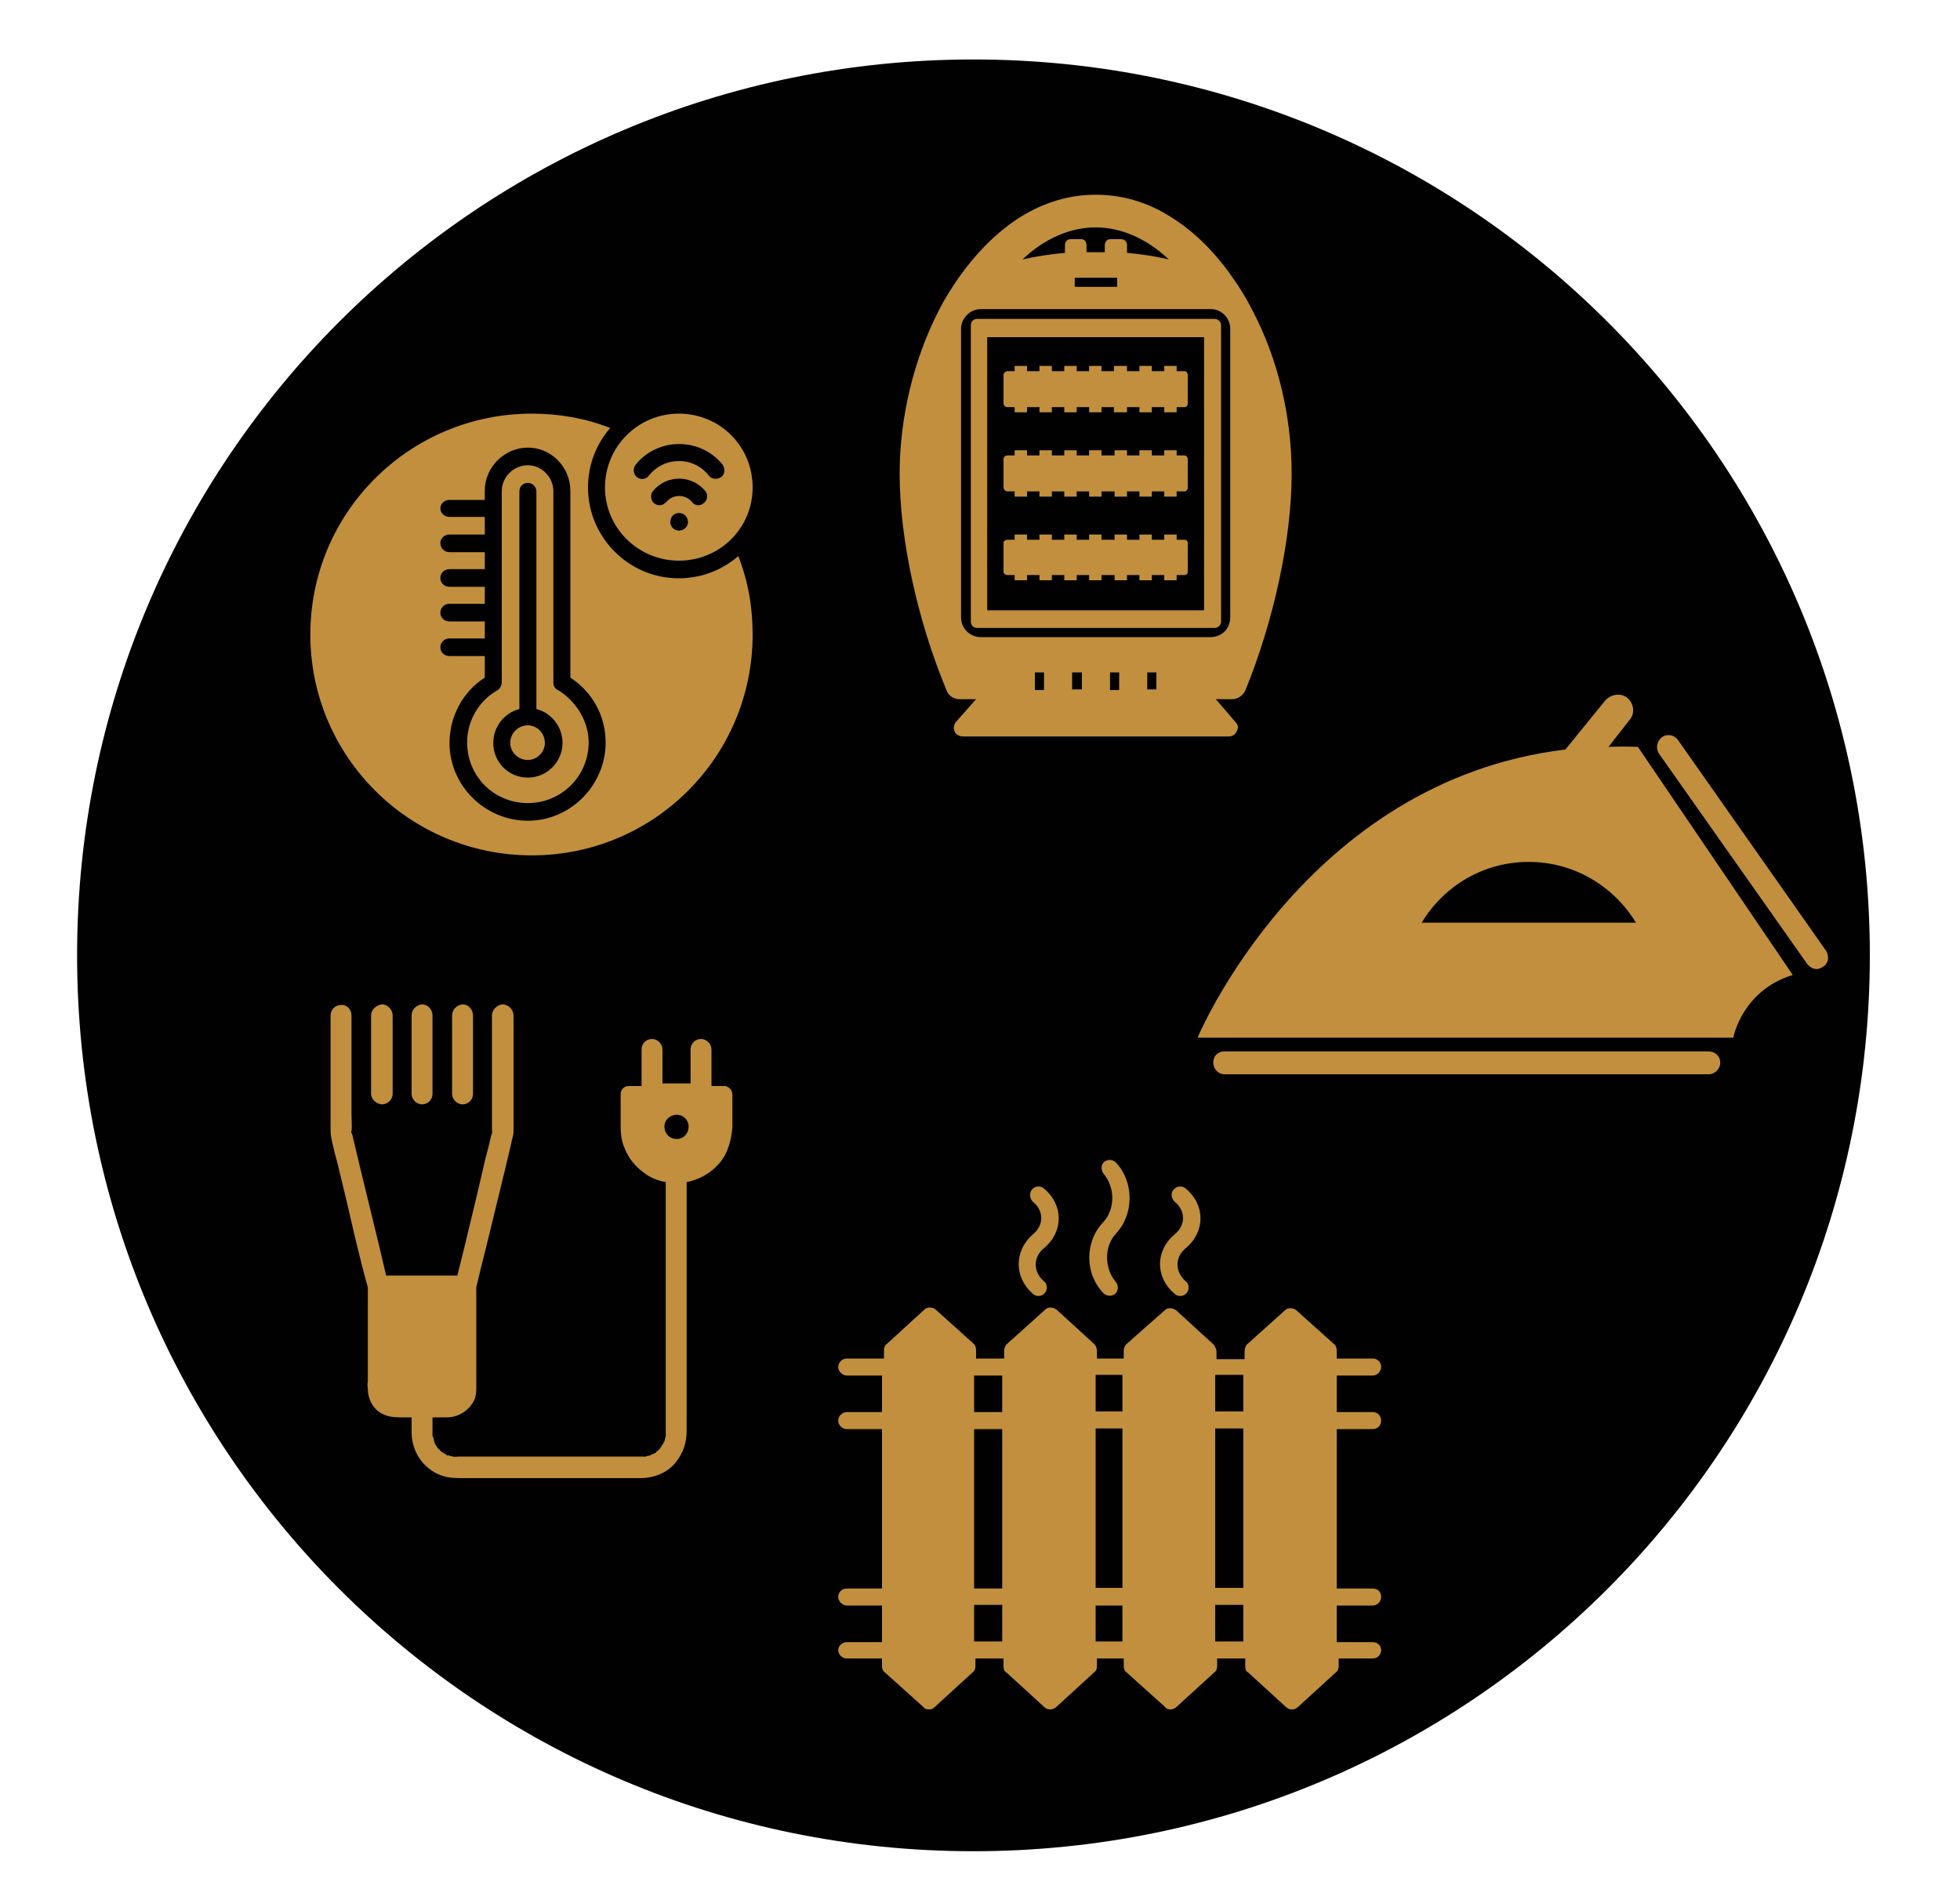
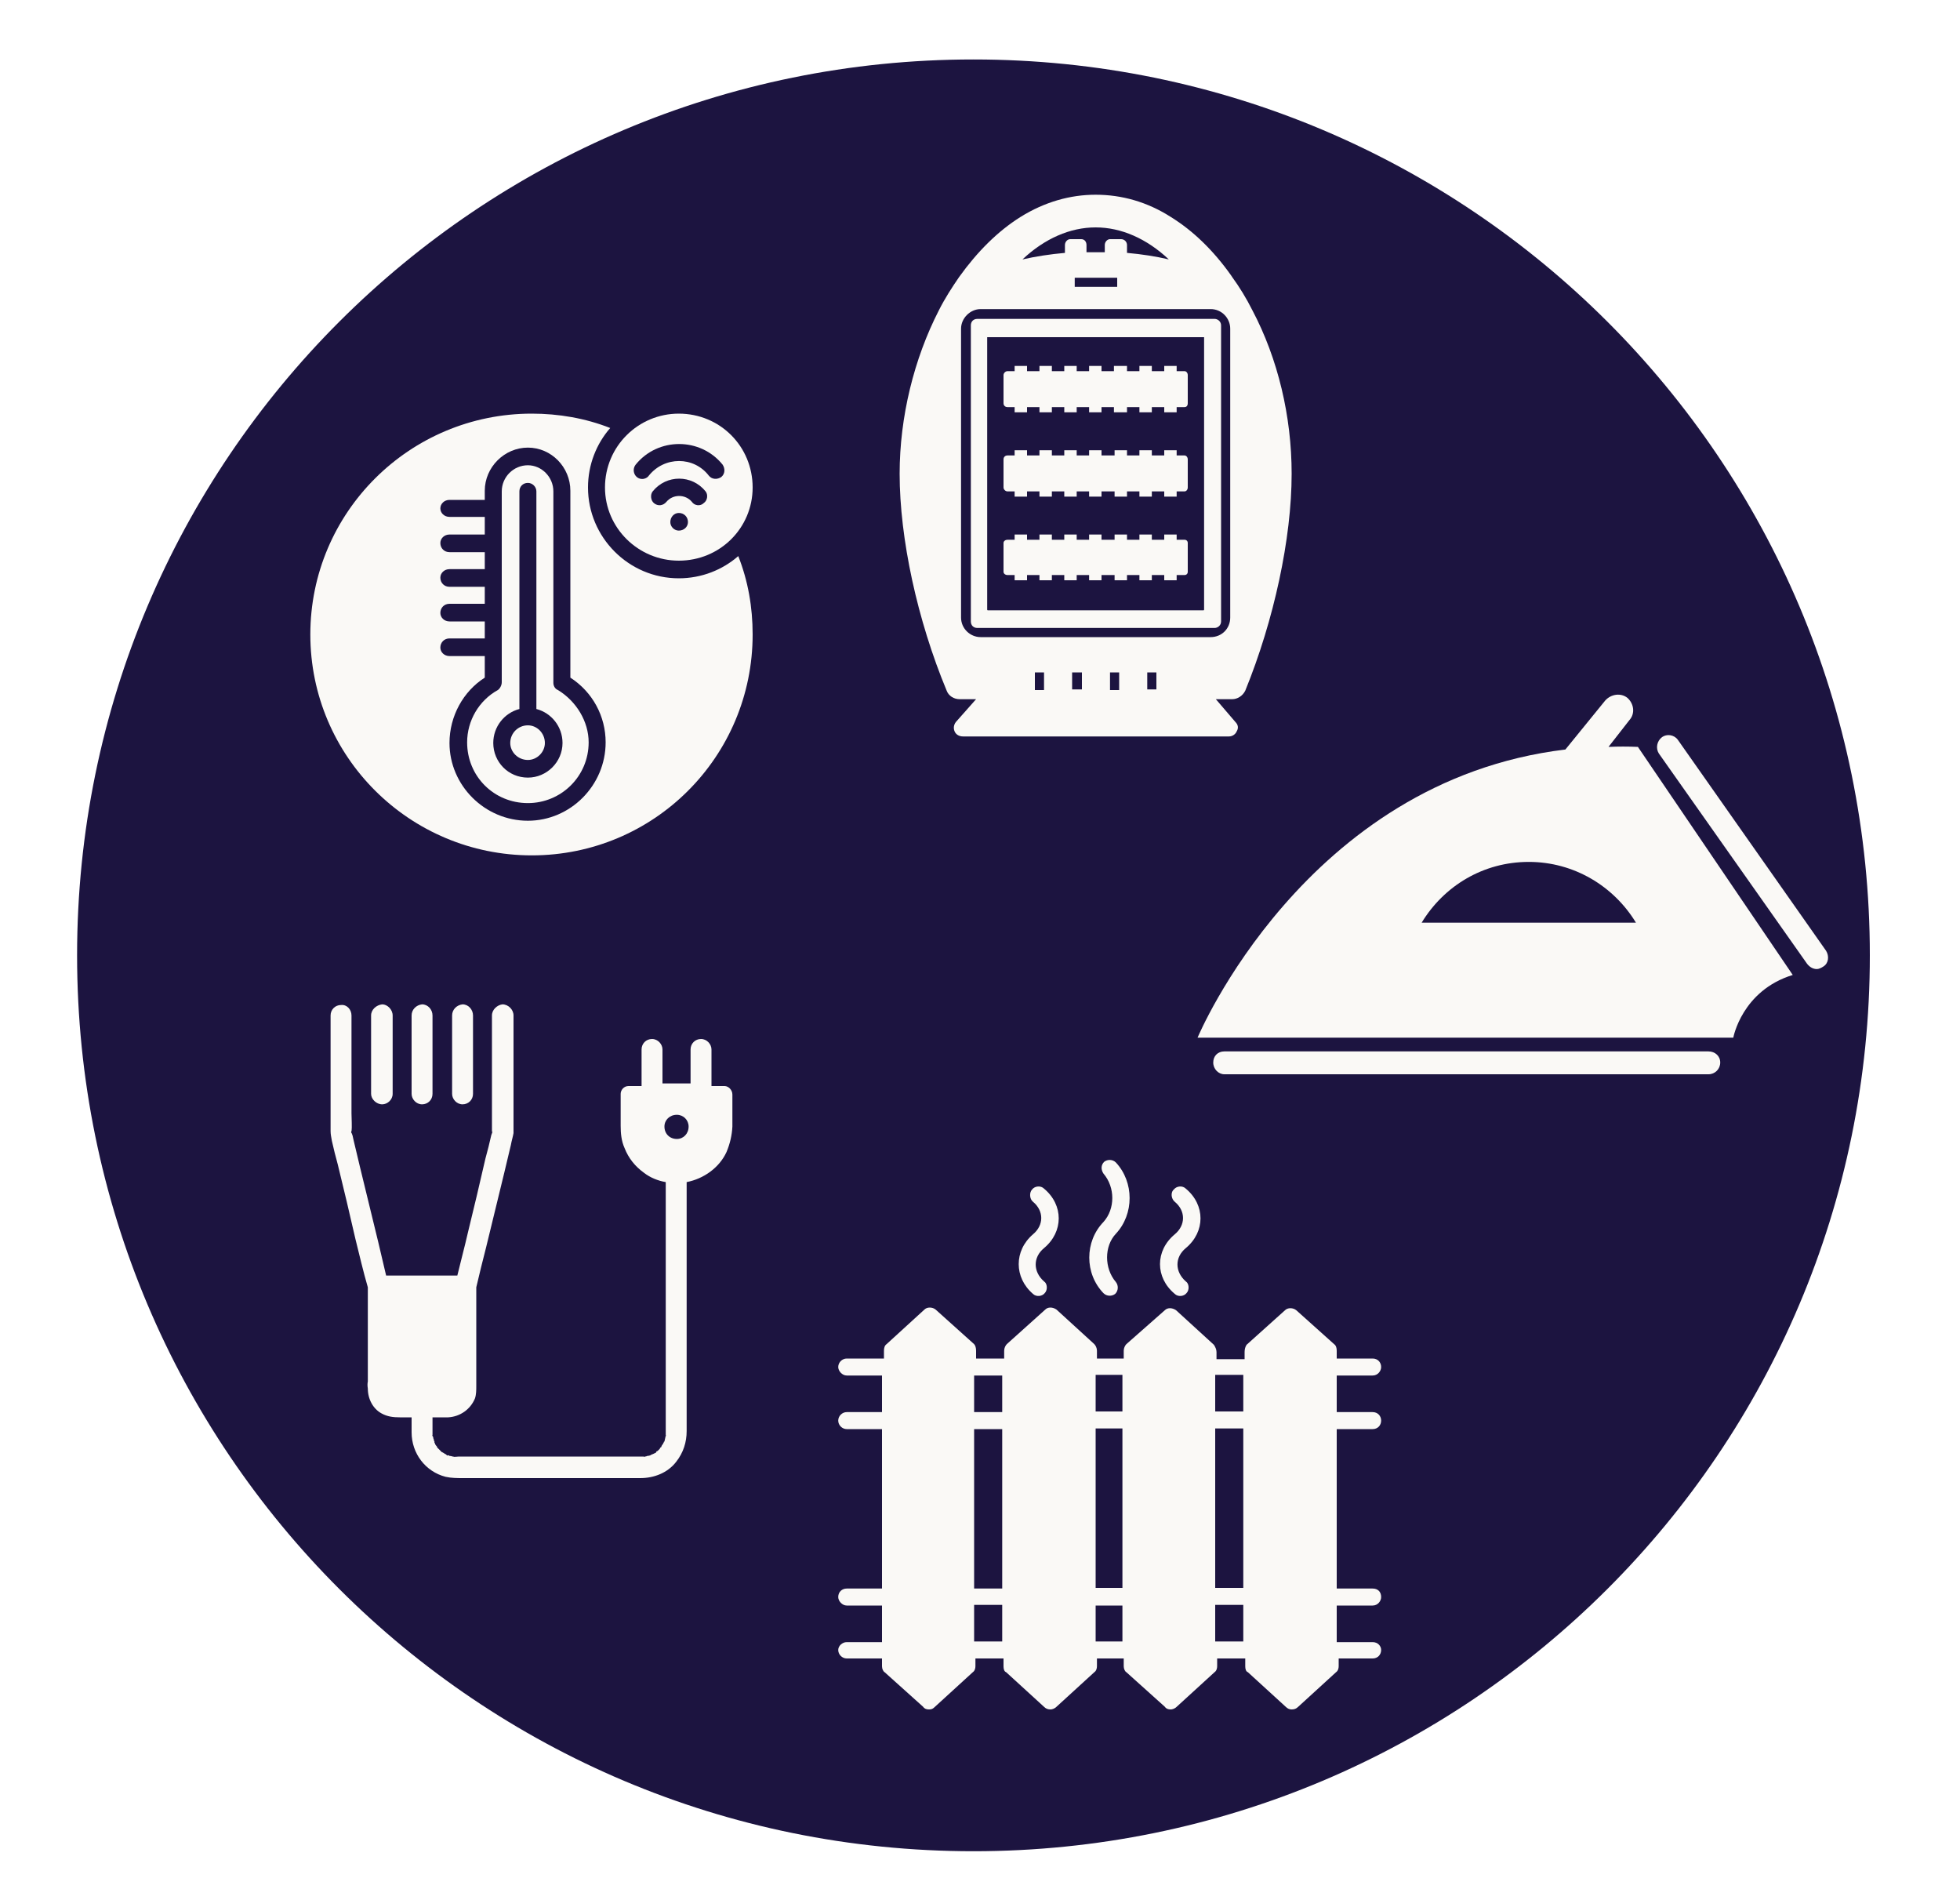
<svg xmlns="http://www.w3.org/2000/svg" version="1.2" viewBox="0 0 300 289" width="300" height="289">
  <style>
- 		.s0 { fill: #010101 } 
- 		.s1 { fill: #c18f3e } 
+ 		.s0 { fill: #1c1440 } 
+ 		.s1 { fill: #faf9f6 } 
	</style>
  <g id="Layer">
    <path id="Layer" class="s0" d="m149 283.3c-75.9 0-137.2-61.3-137.2-137.1 0-75.8 61.3-137.1 137.2-137.1 75.8 0 137.2 61.3 137.2 137.1 0 75.8-61.4 137.1-137.2 137.1z" />
    <g id="Layer">
      <path id="Layer" fill-rule="evenodd" class="s1" d="m197.7 72.5c0 9.9-2.7 22.4-7.1 33.2-0.4 0.8-1.2 1.3-2 1.3h-2.5l3 3.5c0.4 0.4 0.5 0.9 0.2 1.4-0.2 0.5-0.7 0.8-1.2 0.8h-40.7c-0.6 0-1.1-0.3-1.3-0.8-0.2-0.5-0.1-1 0.2-1.4l3.1-3.5h-2.5c-0.9 0-1.7-0.5-2-1.3-4.5-10.8-7.2-23.3-7.2-33.2 0-8.7 2.2-17.6 6-25 0.9-1.8 2-3.5 3.1-5.1 2.8-3.9 5.9-7 9.4-9.2 3.7-2.3 7.6-3.4 11.5-3.4 4 0 7.9 1.1 11.5 3.4 3.4 2.1 6.5 5.1 9.2 8.9l0.2 0.3c1.1 1.5 2.2 3.3 3.1 5.1 3.9 7.4 6 16.2 6 25zm-41.2-32.8q3.1-0.7 6.5-1v-1.2c0-0.5 0.4-0.9 0.8-0.9h1.7c0.5 0 0.8 0.4 0.8 0.9v1.1q0.7 0 1.4 0 0.7 0 1.4 0v-1.1c0-0.5 0.4-0.9 0.8-0.9h1.7c0.5 0 0.9 0.4 0.9 0.9v1.2q3.4 0.3 6.4 1c-3.4-3.2-7.3-4.9-11.2-4.9-3.9 0-7.8 1.7-11.2 4.9zm8 4.2h6.5v-1.4h-6.5zm-4.7 59h-1.4v2.7h1.4zm5.8 0h-1.5v2.6h1.5zm5.7 0h-1.4v2.7h1.4zm5.7 0h-1.4v2.6h1.4zm-29.9-8.4c0 1.7 1.4 3 3 3h35.2c1.7 0 3-1.3 3-3v-44.2c0-1.6-1.3-3-3-3h-35.2c-1.6 0-3 1.4-3 3z" />
      <path id="Layer" fill-rule="evenodd" class="s1" d="m148.6 49.8c0-0.6 0.4-1 1-1h36.3c0.5 0 1 0.4 1 1v45.3c0 0.6-0.5 1-1 1h-36.3c-0.6 0-1-0.4-1-1zm35.7 1.8q0 0-0.1 0h-33q-0.1 0-0.1 0v41.7q0 0.1 0.1 0.1h33q0.1 0 0.1-0.1z" />
      <path id="Layer" class="s1" d="m181.8 57.4v4.3c0 0.4-0.2 0.6-0.5 0.6h-1.2v0.8h-1.9v-0.8h-1.9v0.8h-1.9v-0.8h-1.9v0.8h-2v-0.8h-1.9v0.8h-1.9v-0.8h-1.9v0.8h-1.9v-0.8h-1.9v0.8h-1.9v-0.8h-1.9v0.8h-1.9v-0.8h-1.1c-0.3 0-0.6-0.2-0.6-0.6v-4.3c0-0.3 0.3-0.6 0.6-0.6h1.1v-0.8h1.9v0.8h1.9v-0.8h1.9v0.8h1.9v-0.8h1.9v0.8h1.9v-0.8h1.9v0.8h1.9v-0.8h2v0.8h1.9v-0.8h1.9v0.8h1.9v-0.8h1.9v0.8h1.2c0.3 0 0.5 0.3 0.5 0.6z" />
      <path id="Layer" class="s1" d="m181.8 70.3v4.3c0 0.3-0.2 0.6-0.5 0.6h-1.2v0.8h-1.9v-0.8h-1.9v0.8h-1.9v-0.8h-1.9v0.8h-1.9v-0.8h-2v0.8h-1.9v-0.8h-1.9v0.8h-1.9v-0.8h-1.9v0.8h-1.9v-0.8h-1.9v0.8h-1.9v-0.8h-1.1c-0.3 0-0.6-0.3-0.6-0.6v-4.3c0-0.4 0.3-0.6 0.6-0.6h1.1v-0.8h1.9v0.8h1.9v-0.8h1.9v0.8h1.9v-0.8h1.9v0.8h1.9v-0.8h1.9v0.8h2v-0.8h1.9v0.8h1.9v-0.8h1.9v0.8h1.9v-0.8h1.9v0.8h1.2c0.3 0 0.5 0.3 0.5 0.6z" />
      <path id="Layer" class="s1" d="m181.8 83.1v4.4c0 0.3-0.2 0.5-0.5 0.5h-1.2v0.8h-1.9v-0.8h-1.9v0.8h-1.9v-0.8h-1.9v0.8h-1.9v-0.8h-2v0.8h-1.9v-0.8h-1.9v0.8h-1.9v-0.8h-1.9v0.8h-1.9v-0.8h-1.9v0.8h-1.9v-0.8h-1.1c-0.3 0-0.6-0.2-0.6-0.5v-4.4c0-0.3 0.3-0.5 0.6-0.5h1.1v-0.8h1.9v0.8h1.9v-0.8h1.9v0.8h1.9v-0.8h1.9v0.8h1.9v-0.8h1.9v0.8h2v-0.8h1.9v0.8h1.9v-0.8h1.9v0.8h1.9v-0.8h1.9v0.8h1.2c0.3 0 0.5 0.2 0.5 0.5z" />
    </g>
    <g id="Layer">
      <g id="Layer">
        <path id="Layer" fill-rule="evenodd" class="s1" d="m204.6 218.7v24.4h5.5c0.8 0 1.3 0.5 1.3 1.3 0 0.6-0.5 1.3-1.3 1.3h-5.5v5.6h5.5c0.8 0 1.3 0.6 1.3 1.2 0 0.7-0.5 1.3-1.3 1.3h-5.2v1.2c0 0.3-0.1 0.7-0.4 0.9l-5.8 5.3c-0.3 0.3-0.6 0.4-1 0.4-0.3 0-0.6-0.1-0.9-0.4l-5.8-5.3c-0.3-0.1-0.4-0.5-0.4-0.9v-1.2h-4.3v1.2c0 0.3-0.1 0.7-0.4 0.9l-5.8 5.3c-0.3 0.3-0.7 0.4-0.9 0.4-0.4 0-0.7-0.1-0.9-0.4l-5.9-5.3c-0.2-0.1-0.4-0.5-0.4-0.9v-1.2h-4.1v1.2c0 0.3-0.1 0.7-0.4 0.9l-5.8 5.3c-0.3 0.3-0.7 0.4-0.9 0.4-0.4 0-0.7-0.1-1-0.4l-5.8-5.3c-0.3-0.1-0.4-0.5-0.4-0.9v-1.2h-4.3v1.2c0 0.3-0.1 0.7-0.4 0.9l-5.8 5.3c-0.3 0.3-0.5 0.4-0.9 0.4-0.4 0-0.7-0.1-0.9-0.4l-5.9-5.3c-0.2-0.1-0.4-0.5-0.4-0.9v-1.2h-5.4c-0.7 0-1.3-0.6-1.3-1.3 0-0.6 0.6-1.2 1.3-1.2h5.4v-5.6h-5.4c-0.7 0-1.3-0.7-1.3-1.3 0-0.8 0.6-1.3 1.3-1.3h5.4v-24.4h-5.4c-0.7 0-1.3-0.6-1.3-1.3 0-0.7 0.6-1.3 1.3-1.3h5.4v-5.6h-5.4c-0.7 0-1.3-0.7-1.3-1.3 0-0.7 0.6-1.3 1.3-1.3h5.7v-1.2c0-0.4 0.1-0.8 0.4-1l5.8-5.3c0.4-0.4 1.2-0.4 1.7 0l5.9 5.3c0.2 0.2 0.3 0.6 0.3 1v1.2h4.3v-1.2c0-0.4 0.2-0.8 0.4-1l5.9-5.3c0.4-0.4 1.1-0.4 1.7 0l5.8 5.3c0.2 0.2 0.4 0.6 0.4 1v1.2h4.1v-1.2c0-0.4 0.2-0.8 0.4-1l5.9-5.2c0.4-0.4 1.1-0.4 1.7 0l5.8 5.3c0.2 0.3 0.4 0.7 0.4 1.1v1.1h4.3v-1.1c0-0.4 0.1-0.8 0.3-1.1l5.9-5.3c0.4-0.4 1.2-0.4 1.7 0l5.8 5.2c0.3 0.2 0.4 0.6 0.4 1v1.2h5.5c0.8 0 1.3 0.6 1.3 1.3 0 0.6-0.5 1.3-1.3 1.3h-5.5v5.6h5.5c0.8 0 1.3 0.6 1.3 1.3 0 0.7-0.5 1.3-1.3 1.3zm-55.5 32.5h4.3v-5.6h-4.3zm0-8.1h4.3v-24.4h-4.3zm0-27h4.3v-5.6h-4.3zm18.6 35.1h4.1v-5.5h-4.1zm0-8.2h4.1v-24.4h-4.1zm0-27h4.1v-5.6h-4.1zm18.3 35.2h4.3v-5.6h-4.3zm0-8.2h4.3v-24.4h-4.3zm0-27h4.3v-5.6h-4.3z" />
      </g>
      <g id="Layer">
        <path id="Layer" class="s1" d="m158.1 198c0.5 0.5 1.4 0.4 1.8-0.1 0.5-0.5 0.4-1.5-0.1-1.8-1.7-1.5-1.7-3.7 0-5.1 3-2.5 3-6.6 0-9.1-0.5-0.5-1.4-0.4-1.8 0.1-0.5 0.5-0.4 1.5 0.1 1.9 1.7 1.4 1.7 3.6 0 5-2.9 2.5-2.9 6.6 0 9.1z" />
      </g>
      <g id="Layer">
        <path id="Layer" class="s1" d="m168.9 197.9c0.5 0.5 1.3 0.5 1.8 0.1 0.5-0.5 0.5-1.3 0.1-1.8-1.8-2.1-1.8-5.5 0-7.4 2.8-3 2.8-7.9 0-10.9-0.5-0.5-1.3-0.5-1.8-0.1-0.5 0.5-0.5 1.2-0.1 1.8 1.8 2.1 1.8 5.4 0 7.4-2.9 3-2.9 7.9 0 10.9z" />
      </g>
      <g id="Layer">
        <path id="Layer" class="s1" d="m179.8 198c0.5 0.5 1.4 0.4 1.8-0.1 0.5-0.5 0.4-1.5-0.1-1.8-1.7-1.5-1.7-3.7 0-5.1 3-2.5 3-6.6 0-9.1-0.5-0.5-1.4-0.4-1.8 0.1-0.6 0.5-0.4 1.5 0.1 1.9 1.7 1.4 1.7 3.6 0 5-3 2.5-3 6.6 0 9.1z" />
      </g>
    </g>
    <g id="Layer">
      <path id="Layer" class="s1" d="m72.4 167.4q0-5.3 0-10.6 0-0.7 0-1.4c0-0.9-0.7-1.7-1.6-1.7-0.9 0.1-1.6 0.8-1.6 1.7q0 5.2 0 10.5 0 0.8 0 1.5c0 0.8 0.7 1.6 1.6 1.6 0.9 0 1.6-0.7 1.6-1.6z" />
      <path id="Layer" class="s1" d="m56.8 155.4q0 5.2 0 10.5 0 0.8 0 1.5c0 0.8 0.8 1.6 1.7 1.6 0.8 0 1.6-0.7 1.6-1.6q0-5.3 0-10.6 0-0.7 0-1.4c0-0.9-0.8-1.7-1.6-1.7-0.9 0.1-1.7 0.8-1.7 1.7z" />
      <path id="Layer" class="s1" d="m66.2 167.4q0-5.3 0-10.6 0-0.7 0-1.4c0-0.9-0.7-1.7-1.6-1.7-0.9 0.1-1.6 0.8-1.6 1.7q0 5.2 0 10.5 0 0.8 0 1.5c0 0.8 0.7 1.6 1.6 1.6 0.9 0 1.6-0.7 1.6-1.6z" />
      <path id="Layer" fill-rule="evenodd" class="s1" d="m112.1 167.5c0 0.8 0 4.1 0 4.9q-0.1 2-0.9 3.9c-1.1 2.4-3.5 4.1-6.1 4.6v38.1c0 1.7-0.5 3.3-1.6 4.7-1.3 1.7-3.4 2.5-5.5 2.5h-27.1c-0.9 0-1.8 0-2.7-0.2-3.1-0.8-5.2-3.6-5.2-6.8q0-1.1 0-2.3h-1.8c-1 0-1.9-0.1-2.8-0.6-1.3-0.7-2.1-2.2-2.1-3.8q-0.1-0.6 0-1.1v-14.4c-0.7-2.4-1.3-5-1.9-7.4q-1.3-5.7-2.7-11.4-0.5-1.8-0.9-3.6c-0.1-0.6-0.2-1-0.2-1.5v-17.7c0-0.9 0.7-1.6 1.6-1.6 0.9-0.1 1.6 0.7 1.6 1.6v15c0 0.9 0.1 1.9 0 2.9q0 0 0 0 0-0.1 0-0.2c-0.1-0.1 0 0.6 0 0.3q0 0 0-0.1 0.2 0.5 0.3 1.1 0.5 2.1 1 4.2 1.4 5.7 2.8 11.5 0.6 2.5 1.2 5.1h10.9c0.5-2.1 1.1-4.3 1.6-6.5q1.4-5.7 2.7-11.4 0.5-1.8 0.9-3.6 0.1-0.2 0.1-0.4 0 0 0 0.1c0 0.3 0.1-0.5 0.1-0.3q-0.1 0.1-0.1 0.2c0-0.1 0-17.9 0-17.9 0-0.9 0.8-1.6 1.6-1.7 0.9 0 1.7 0.8 1.7 1.7v15c0 1 0 2 0 3-0.1 0.6-0.3 1.2-0.4 1.8q-0.5 2.1-1 4.2-1.4 5.7-2.8 11.5-0.8 3.1-1.5 6.1c0 0 0 15.1 0 15.1 0 0.6 0 1.3-0.2 1.9-0.7 1.7-2.3 2.8-4.1 2.9q-1.2 0-2.4 0c0 0.7 0 1.5 0 2.3q0 0.3 0 0.5 0 0 0 0c-0.1-0.4 0 0.3 0 0q0 0.1 0.1 0.2 0 0.2 0.1 0.4 0 0.2 0.1 0.3 0 0.2 0 0.2c0.1 0.1 0.1 0.1 0.1 0.2q0.1 0.2 0.3 0.4c0 0 0 0.1 0 0.1q0.4 0.4 0.7 0.7 0.1 0 0.1 0-0.1 0-0.1 0c0 0 0.3 0.2 0.1 0q0 0.1 0.1 0.1 0.2 0.1 0.3 0.2c0.1 0 0.2 0.1 0.3 0.2 0 0 0.1 0.1 0.2 0q-0.1 0-0.2 0 0.1 0 0.2 0 0.1 0 0.2 0.1 0.2 0 0.5 0.1 0.1 0 0.2 0 0.1 0 0.1 0c-0.1 0-0.2 0-0.2 0 0 0.1 0.7 0 0.8 0h28q0.1 0 0.2 0 0.1 0 0.2 0 0 0 0 0c-0.2 0.1 0.3 0 0.1 0q0 0 0 0 0.2 0 0.4-0.1 0.2 0 0.5-0.1 0 0 0 0c0 0-0.1 0-0.1 0 0 0 0.3-0.1 0.1 0q0.1-0.1 0.1-0.1c0.1 0 0.5-0.2 0.7-0.3 0 0 0 0 0.1-0.2q0.1 0 0.2-0.1 0.1-0.1 0.3-0.3 0-0.1 0.1-0.2 0 0 0 0 0 0 0.1 0 0-0.1 0-0.1 0.1-0.1 0.1-0.2 0.2-0.2 0.3-0.5 0 0 0 0c0 0.1 0.1-0.1 0.1-0.2 0 0.1 0 0.1-0.1 0.2q0-0.1 0.1-0.1 0.1-0.4 0.2-0.9c0 0.3 0.1-0.3 0 0q0 0 0 0 0-0.1 0-0.3 0-0.1 0-0.2 0-2.3 0-4.5v-33.8c-1.2-0.2-2.4-0.7-3.3-1.4q-2.1-1.5-3-3.8c-0.5-1.1-0.6-2.3-0.6-3.4v-4.9c0-0.6 0.5-1.2 1.2-1.2h2v-5.6c0-0.9 0.7-1.6 1.6-1.6 0.9 0 1.6 0.8 1.6 1.6v5.2h4.3v-5.2c0-0.9 0.7-1.6 1.6-1.6 0.9 0 1.6 0.8 1.6 1.6v5.6h2c0.6 0 1.2 0.6 1.2 1.3zm-11.7 54.8q0 0 0 0 0 0 0 0zm-1.7 0.6q0 0-0.1 0 0.1 0 0.1 0zm-30.1-0.2q0 0 0 0 0 0 0 0zm-2.4-3q0 0 0 0 0 0 0 0zm39.2-47.3c0-1-0.8-1.8-1.8-1.8-1.1 0-1.9 0.8-1.9 1.8 0 1.1 0.8 1.9 1.9 1.9 1 0 1.8-0.8 1.8-1.9z" />
    </g>
    <g id="Layer">
      <path id="Layer" class="s1" d="m279.5 145.5l-22.7-32.3c-0.6-0.8-1.7-0.9-2.4-0.4-0.8 0.6-1 1.7-0.5 2.5l22.7 32.2c0.4 0.5 0.9 0.8 1.5 0.8 0.3 0 0.7-0.2 1-0.4 0.8-0.5 0.9-1.6 0.4-2.4z" />
      <path id="Layer" class="s1" d="m261.5 160.9h-74.1c-1 0-1.7 0.7-1.7 1.7 0 1 0.8 1.8 1.7 1.8h74.1c1 0 1.8-0.8 1.8-1.8 0-1-0.8-1.7-1.8-1.7z" />
      <path id="Layer" fill-rule="evenodd" class="s1" d="m250.7 114.3l23.7 34.9c-7.8 2.4-9.1 9.6-9.1 9.6h-82c0 0 16.4-39.3 56.3-44.1l6.1-7.5c0.9-1 2.4-1.2 3.4-0.4 1 0.9 1.2 2.4 0.3 3.4l-3.2 4.1q2.2-0.1 4.5 0zm-0.3 26.9c-3.4-5.6-9.5-9.3-16.4-9.3-7 0-13 3.7-16.4 9.3z" />
    </g>
    <g id="Layer">
      <g id="Layer">
        <g id="Layer">
          <path id="Layer" fill-rule="evenodd" class="s1" d="m113 85.1c1.5 3.8 2.2 7.8 2.2 12 0 18.7-15.1 33.8-33.8 33.8-18.7 0-33.9-15.1-33.9-33.8 0-18.7 15.2-33.8 33.9-33.8 4.1 0 8.2 0.7 12 2.2-2.1 2.4-3.4 5.6-3.4 9.1 0 7.6 6.2 13.9 13.9 13.9 3.5 0 6.7-1.3 9.1-3.4zm-20.3 28.5c0-4-2-7.7-5.4-9.9v-28.6c0-3.6-2.9-6.6-6.5-6.6-3.6 0-6.6 3-6.6 6.6v1.4h-5.4c-0.8 0-1.4 0.6-1.4 1.3 0 0.7 0.6 1.3 1.4 1.3h5.4v2.7h-5.4c-0.8 0-1.4 0.6-1.4 1.3 0 0.8 0.6 1.4 1.4 1.4h5.4v2.6h-5.4c-0.8 0-1.4 0.6-1.4 1.3 0 0.8 0.6 1.4 1.4 1.4h5.4v2.6h-5.4c-0.8 0-1.4 0.6-1.4 1.4 0 0.7 0.6 1.3 1.4 1.3h5.4v2.6h-5.4c-0.8 0-1.4 0.6-1.4 1.4 0 0.7 0.6 1.3 1.4 1.3h5.4v3.3c-3.3 2.1-5.4 5.9-5.4 10 0 6.5 5.4 11.9 12 11.9 6.5 0 11.9-5.4 11.9-12z" />
          <path id="Layer" class="s1" d="m80.8 116.3c-1.5 0-2.7-1.2-2.7-2.6 0-1.5 1.2-2.7 2.7-2.7 1.4 0 2.6 1.2 2.6 2.7 0 1.4-1.2 2.6-2.6 2.6z" />
          <path id="Layer" fill-rule="evenodd" class="s1" d="m90.1 113.6c0 5.2-4.2 9.3-9.3 9.3-5.2 0-9.3-4.1-9.3-9.3 0-3.3 1.8-6.4 4.7-8 0.3-0.2 0.6-0.7 0.6-1.2v-29.2c0-2.2 1.8-4 4-4 2.1 0 3.9 1.8 3.9 4v29.3c0 0.4 0.2 0.9 0.7 1.1 2.8 1.7 4.7 4.8 4.7 8zm-4 0.1c0-2.5-1.7-4.6-4-5.2v-33.3c0-0.7-0.6-1.3-1.3-1.3-0.8 0-1.3 0.6-1.3 1.3v33.3c-2.3 0.6-4 2.7-4 5.2 0 2.9 2.3 5.3 5.3 5.3 2.9 0 5.3-2.4 5.3-5.3z" />
          <path id="Layer" fill-rule="evenodd" class="s1" d="m103.9 85.8c-6.2 0-11.3-5-11.3-11.2 0-6.3 5.1-11.3 11.3-11.3 6.3 0 11.3 5 11.3 11.3 0 6.2-5 11.2-11.3 11.2zm1.4-5.9c0-0.8-0.6-1.4-1.4-1.4-0.7 0-1.3 0.6-1.3 1.4 0 0.7 0.6 1.3 1.3 1.3 0.8 0 1.4-0.6 1.4-1.3zm2.7-4.7c-2.1-2.6-6-2.6-8.1 0-0.4 0.5-0.3 1.4 0.2 1.8 0.6 0.5 1.4 0.4 1.9-0.2 1-1.2 2.9-1.2 3.9 0 0.4 0.6 1.3 0.7 1.8 0.2 0.6-0.4 0.7-1.3 0.3-1.8zm-9.7-1.9c0.4 0 0.8-0.2 1-0.5 2.4-3 6.9-3 9.2 0 0.5 0.6 1.3 0.6 1.9 0.2 0.6-0.5 0.6-1.3 0.2-1.9-3.4-4.2-9.9-4.2-13.3 0-0.7 0.9-0.1 2.2 1 2.2z" />
        </g>
      </g>
    </g>
  </g>
</svg>
